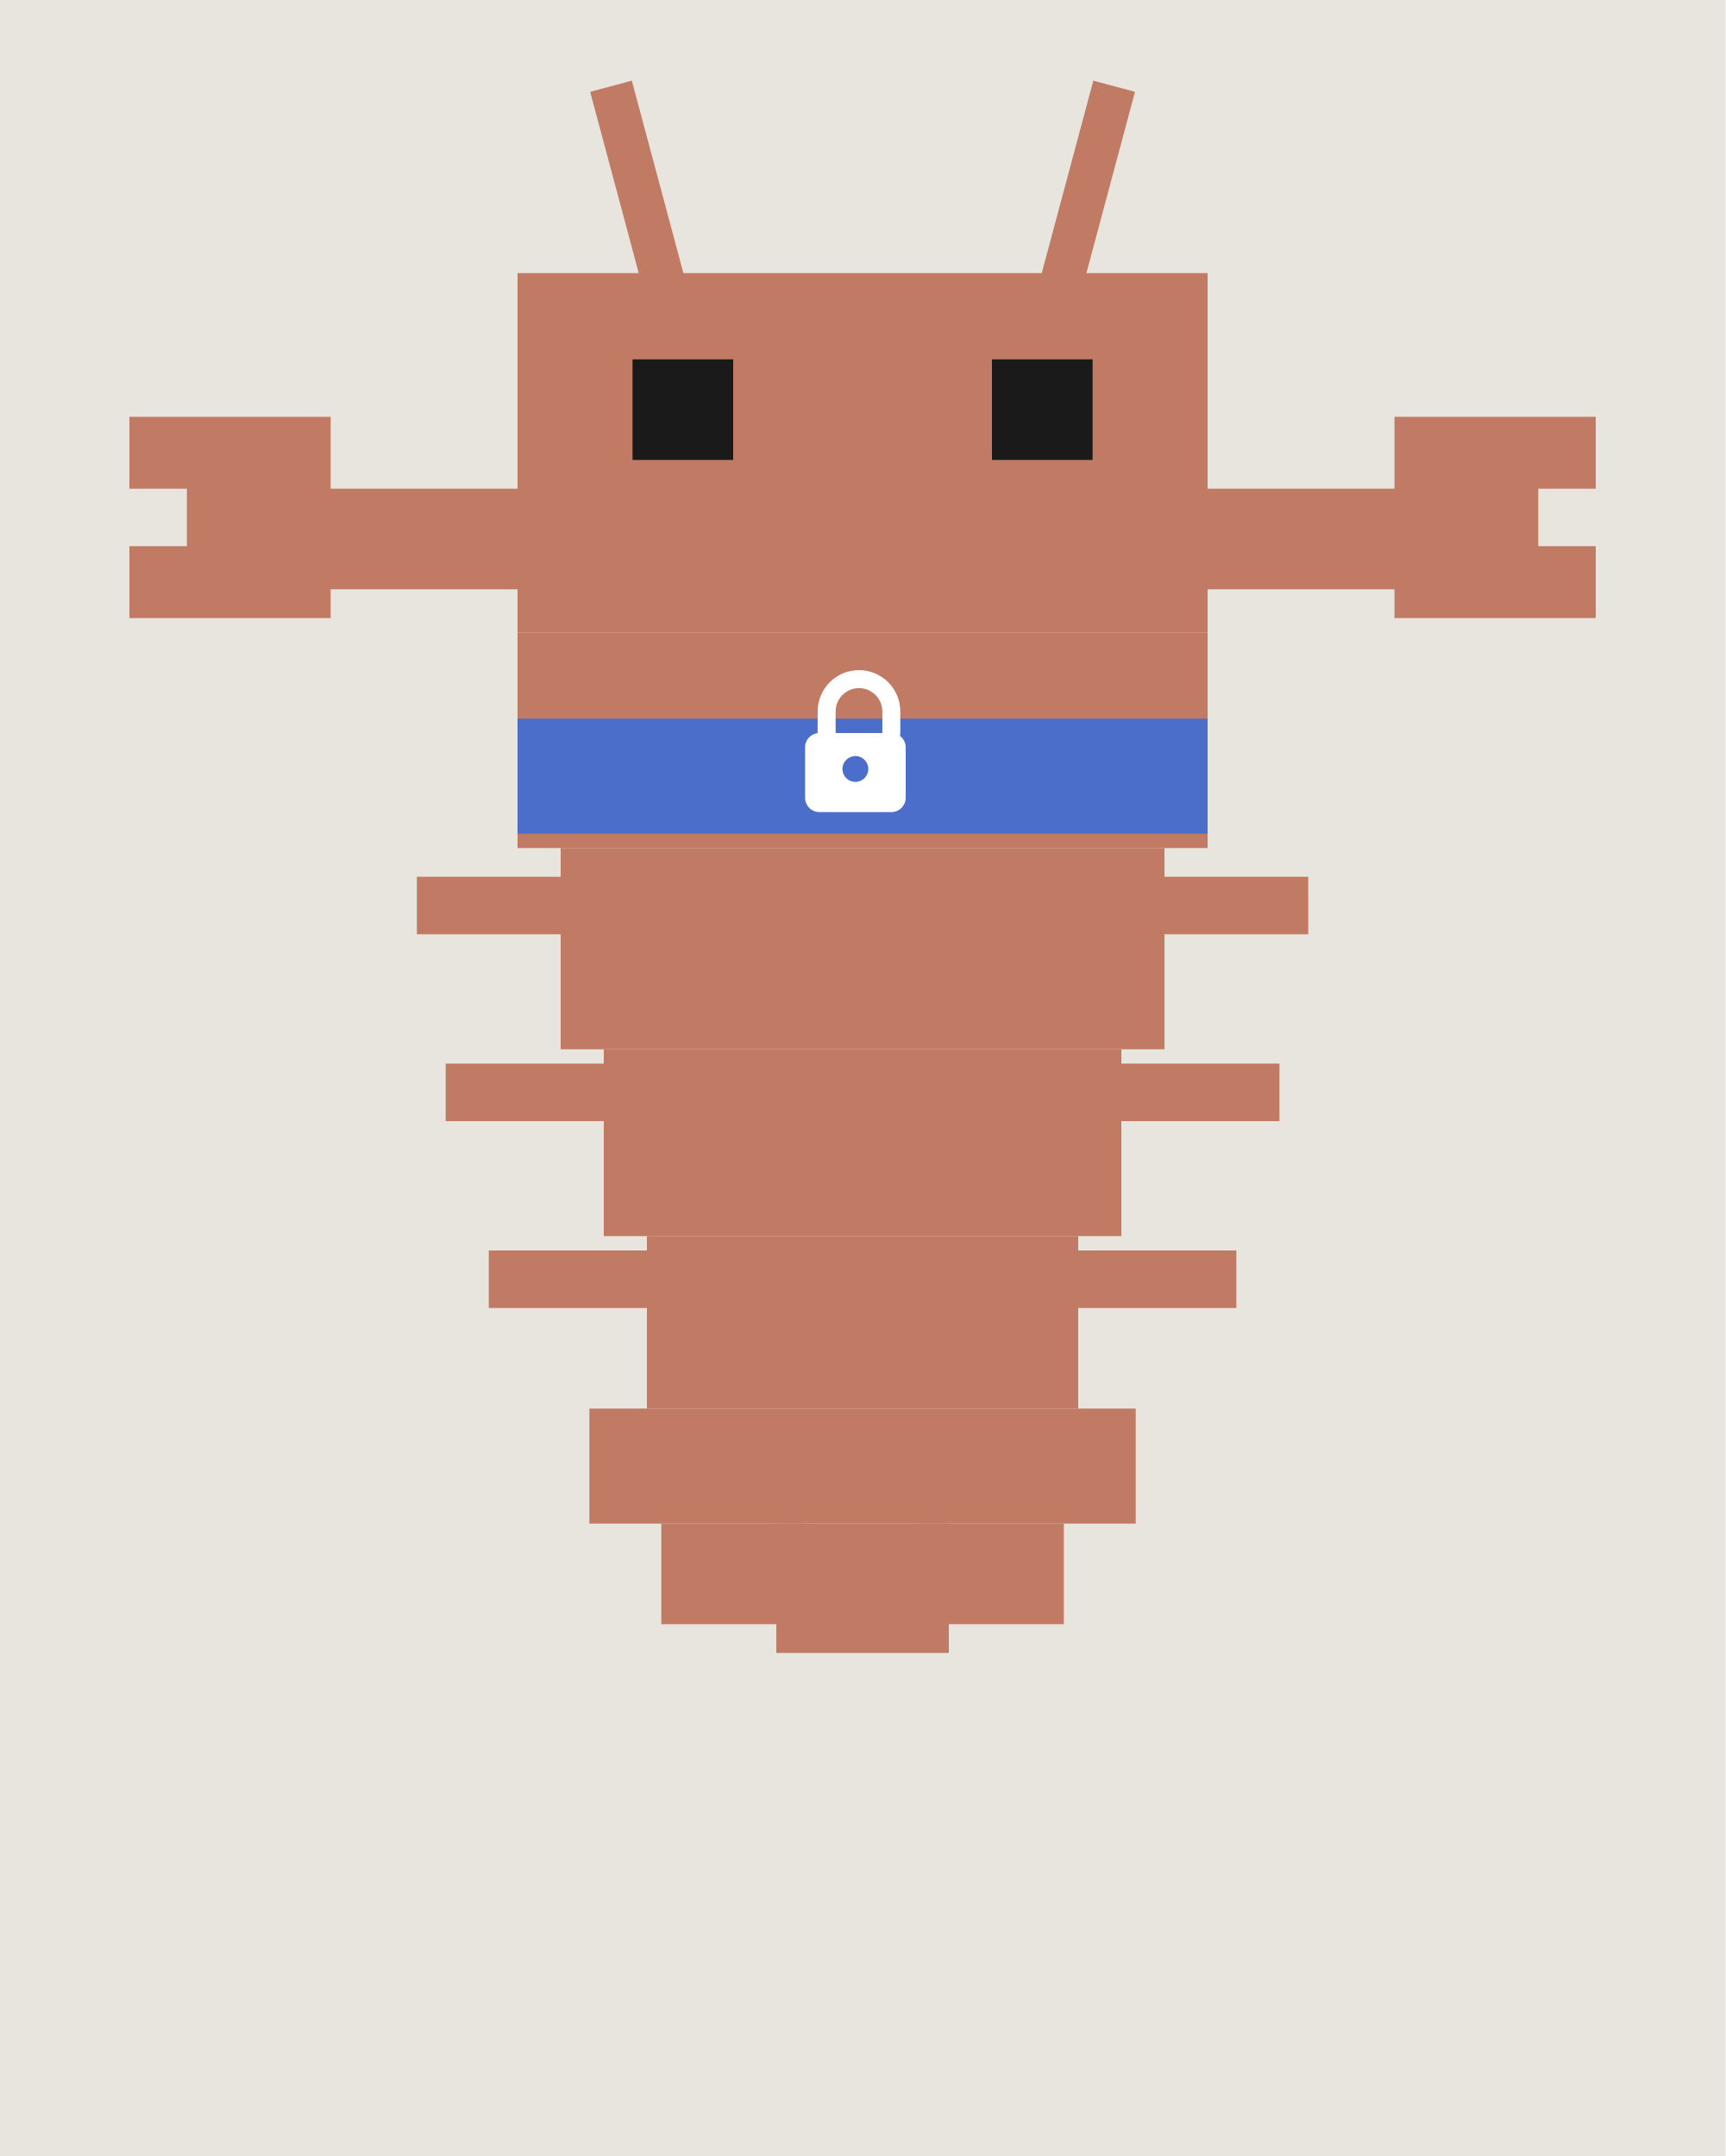
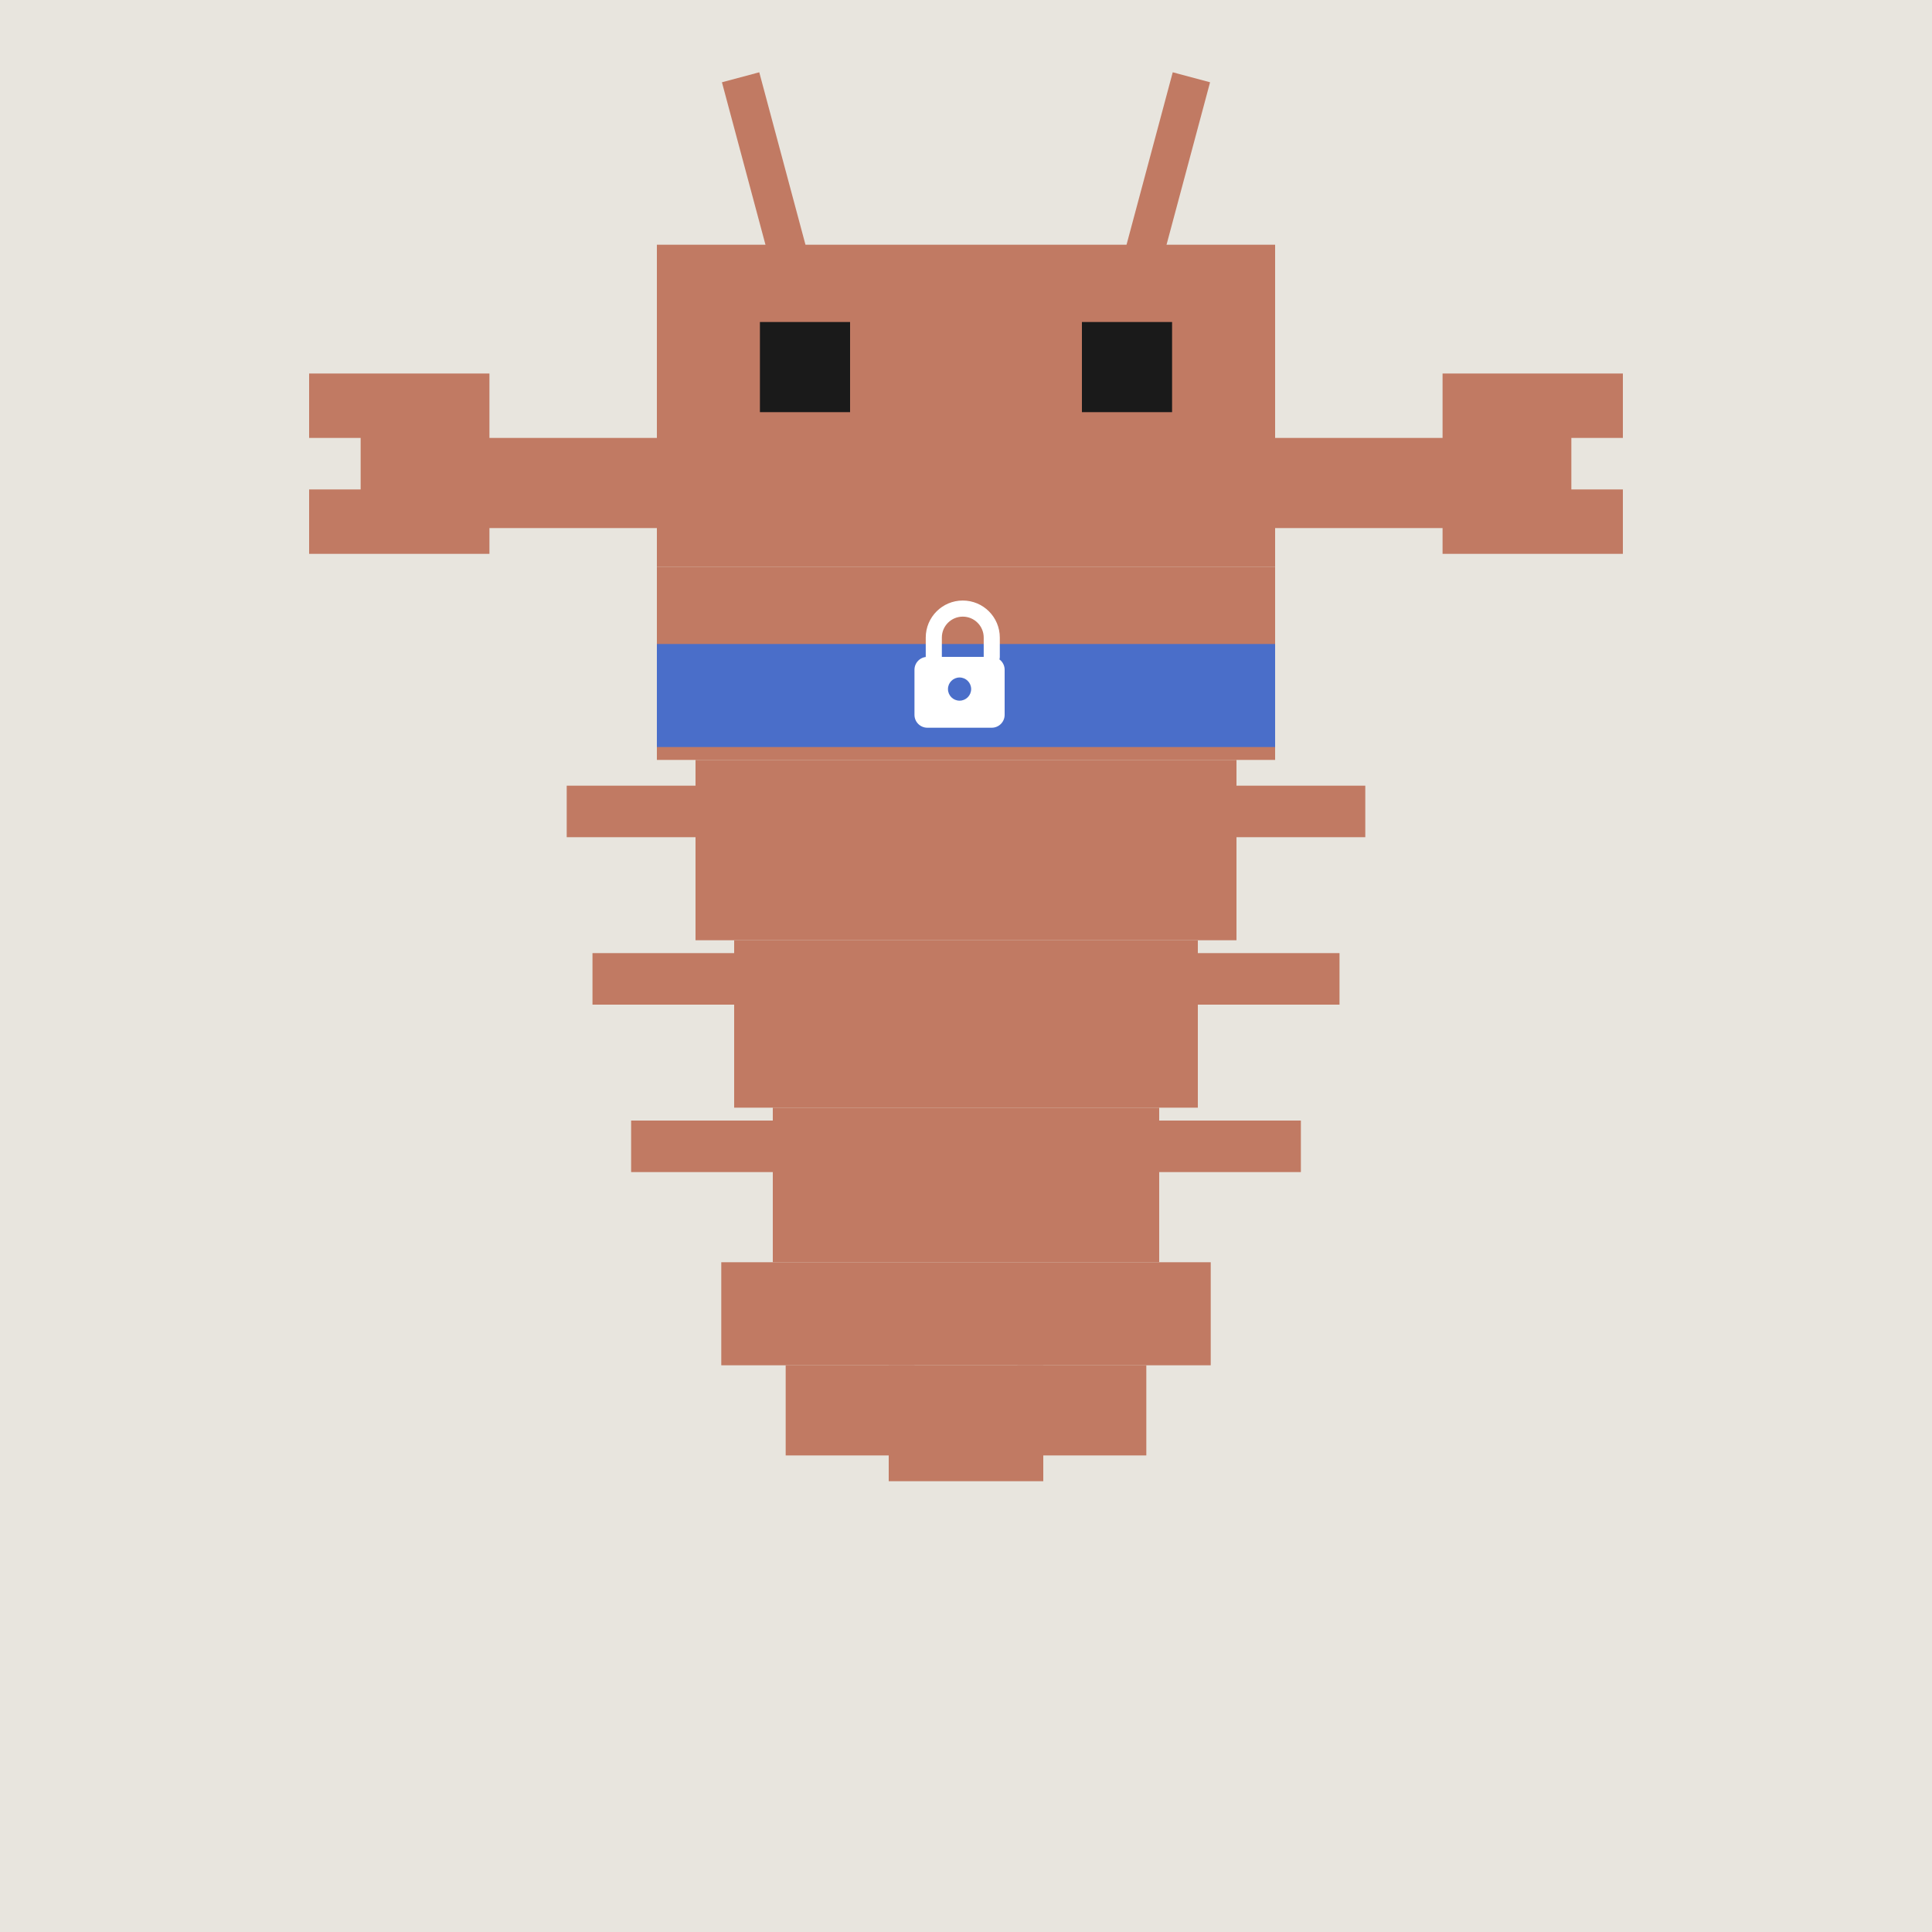
- <svg xmlns="http://www.w3.org/2000/svg" viewBox="0 0 240 300" width="240" height="300">
-   <rect width="240" height="300" fill="#e8e5de" />
-   <rect x="82" y="12" width="6" height="30" fill="#c17a63" transform="rotate(-15, 85, 12)" />
-   <rect x="152" y="12" width="6" height="30" fill="#c17a63" transform="rotate(15, 155, 12)" />
-   <rect x="72" y="38" width="96" height="50" fill="#c17a63" />
-   <rect x="88" y="50" width="14" height="14" fill="#1a1a1a" />
-   <rect x="138" y="50" width="14" height="14" fill="#1a1a1a" />
-   <rect x="42" y="68" width="30" height="14" fill="#c17a63" />
-   <rect x="18" y="58" width="28" height="14" fill="#c17a63" />
-   <rect x="18" y="72" width="28" height="14" fill="#c17a63" />
-   <rect x="18" y="68" width="8" height="8" fill="#e8e5de" />
-   <rect x="168" y="68" width="30" height="14" fill="#c17a63" />
-   <rect x="194" y="58" width="28" height="14" fill="#c17a63" />
-   <rect x="194" y="72" width="28" height="14" fill="#c17a63" />
-   <rect x="214" y="68" width="8" height="8" fill="#e8e5de" />
-   <rect x="72" y="88" width="96" height="30" fill="#c17a63" />
-   <rect x="72" y="100" width="96" height="16" fill="#4a6ec9" />
-   <rect x="112" y="102" width="14" height="11" rx="2" fill="white" />
-   <path d="M115,102 V99 a4.5,4.5 0 0 1 9,0 V102" fill="none" stroke="white" stroke-width="2.5" stroke-linecap="round" />
-   <circle cx="119" cy="107" r="1.8" fill="#4a6ec9" />
-   <rect x="78" y="118" width="84" height="28" fill="#c17a63" />
-   <rect x="84" y="146" width="72" height="26" fill="#c17a63" />
-   <rect x="90" y="172" width="60" height="24" fill="#c17a63" />
-   <rect x="82" y="196" width="76" height="16" fill="#c17a63" />
-   <rect x="92" y="212" width="20" height="14" fill="#c17a63" />
-   <rect x="128" y="212" width="20" height="14" fill="#c17a63" />
-   <rect x="108" y="212" width="24" height="18" fill="#c17a63" />
-   <rect x="58" y="122" width="20" height="8" fill="#c17a63" />
-   <rect x="62" y="148" width="22" height="8" fill="#c17a63" />
-   <rect x="68" y="174" width="22" height="8" fill="#c17a63" />
-   <rect x="162" y="122" width="20" height="8" fill="#c17a63" />
-   <rect x="156" y="148" width="22" height="8" fill="#c17a63" />
-   <rect x="150" y="174" width="22" height="8" fill="#c17a63" />
+ <svg xmlns="http://www.w3.org/2000/svg" viewBox="0 0 300 300" width="300" height="300">
+   <rect width="300" height="300" fill="#e8e5de" />
+   <g transform="translate(30, 0)">
+     <rect x="82" y="12" width="6" height="30" fill="#c17a63" transform="rotate(-15, 85, 12)" />
+     <rect x="152" y="12" width="6" height="30" fill="#c17a63" transform="rotate(15, 155, 12)" />
+     <rect x="72" y="38" width="96" height="50" fill="#c17a63" />
+     <rect x="88" y="50" width="14" height="14" fill="#1a1a1a" />
+     <rect x="138" y="50" width="14" height="14" fill="#1a1a1a" />
+     <rect x="42" y="68" width="30" height="14" fill="#c17a63" />
+     <rect x="18" y="58" width="28" height="14" fill="#c17a63" />
+     <rect x="18" y="72" width="28" height="14" fill="#c17a63" />
+     <rect x="18" y="68" width="8" height="8" fill="#e8e5de" />
+     <rect x="168" y="68" width="30" height="14" fill="#c17a63" />
+     <rect x="194" y="58" width="28" height="14" fill="#c17a63" />
+     <rect x="194" y="72" width="28" height="14" fill="#c17a63" />
+     <rect x="214" y="68" width="8" height="8" fill="#e8e5de" />
+     <rect x="72" y="88" width="96" height="30" fill="#c17a63" />
+     <rect x="72" y="100" width="96" height="16" fill="#4a6ec9" />
+     <rect x="112" y="102" width="14" height="11" rx="2" fill="white" />
+     <path d="M115,102 V99 a4.5,4.5 0 0 1 9,0 V102" fill="none" stroke="white" stroke-width="2.5" stroke-linecap="round" />
+     <circle cx="119" cy="107" r="1.8" fill="#4a6ec9" />
+     <rect x="78" y="118" width="84" height="28" fill="#c17a63" />
+     <rect x="84" y="146" width="72" height="26" fill="#c17a63" />
+     <rect x="90" y="172" width="60" height="24" fill="#c17a63" />
+     <rect x="82" y="196" width="76" height="16" fill="#c17a63" />
+     <rect x="92" y="212" width="20" height="14" fill="#c17a63" />
+     <rect x="128" y="212" width="20" height="14" fill="#c17a63" />
+     <rect x="108" y="212" width="24" height="18" fill="#c17a63" />
+     <rect x="58" y="122" width="20" height="8" fill="#c17a63" />
+     <rect x="62" y="148" width="22" height="8" fill="#c17a63" />
+     <rect x="68" y="174" width="22" height="8" fill="#c17a63" />
+     <rect x="162" y="122" width="20" height="8" fill="#c17a63" />
+     <rect x="156" y="148" width="22" height="8" fill="#c17a63" />
+     <rect x="150" y="174" width="22" height="8" fill="#c17a63" />
+   </g>
</svg>
